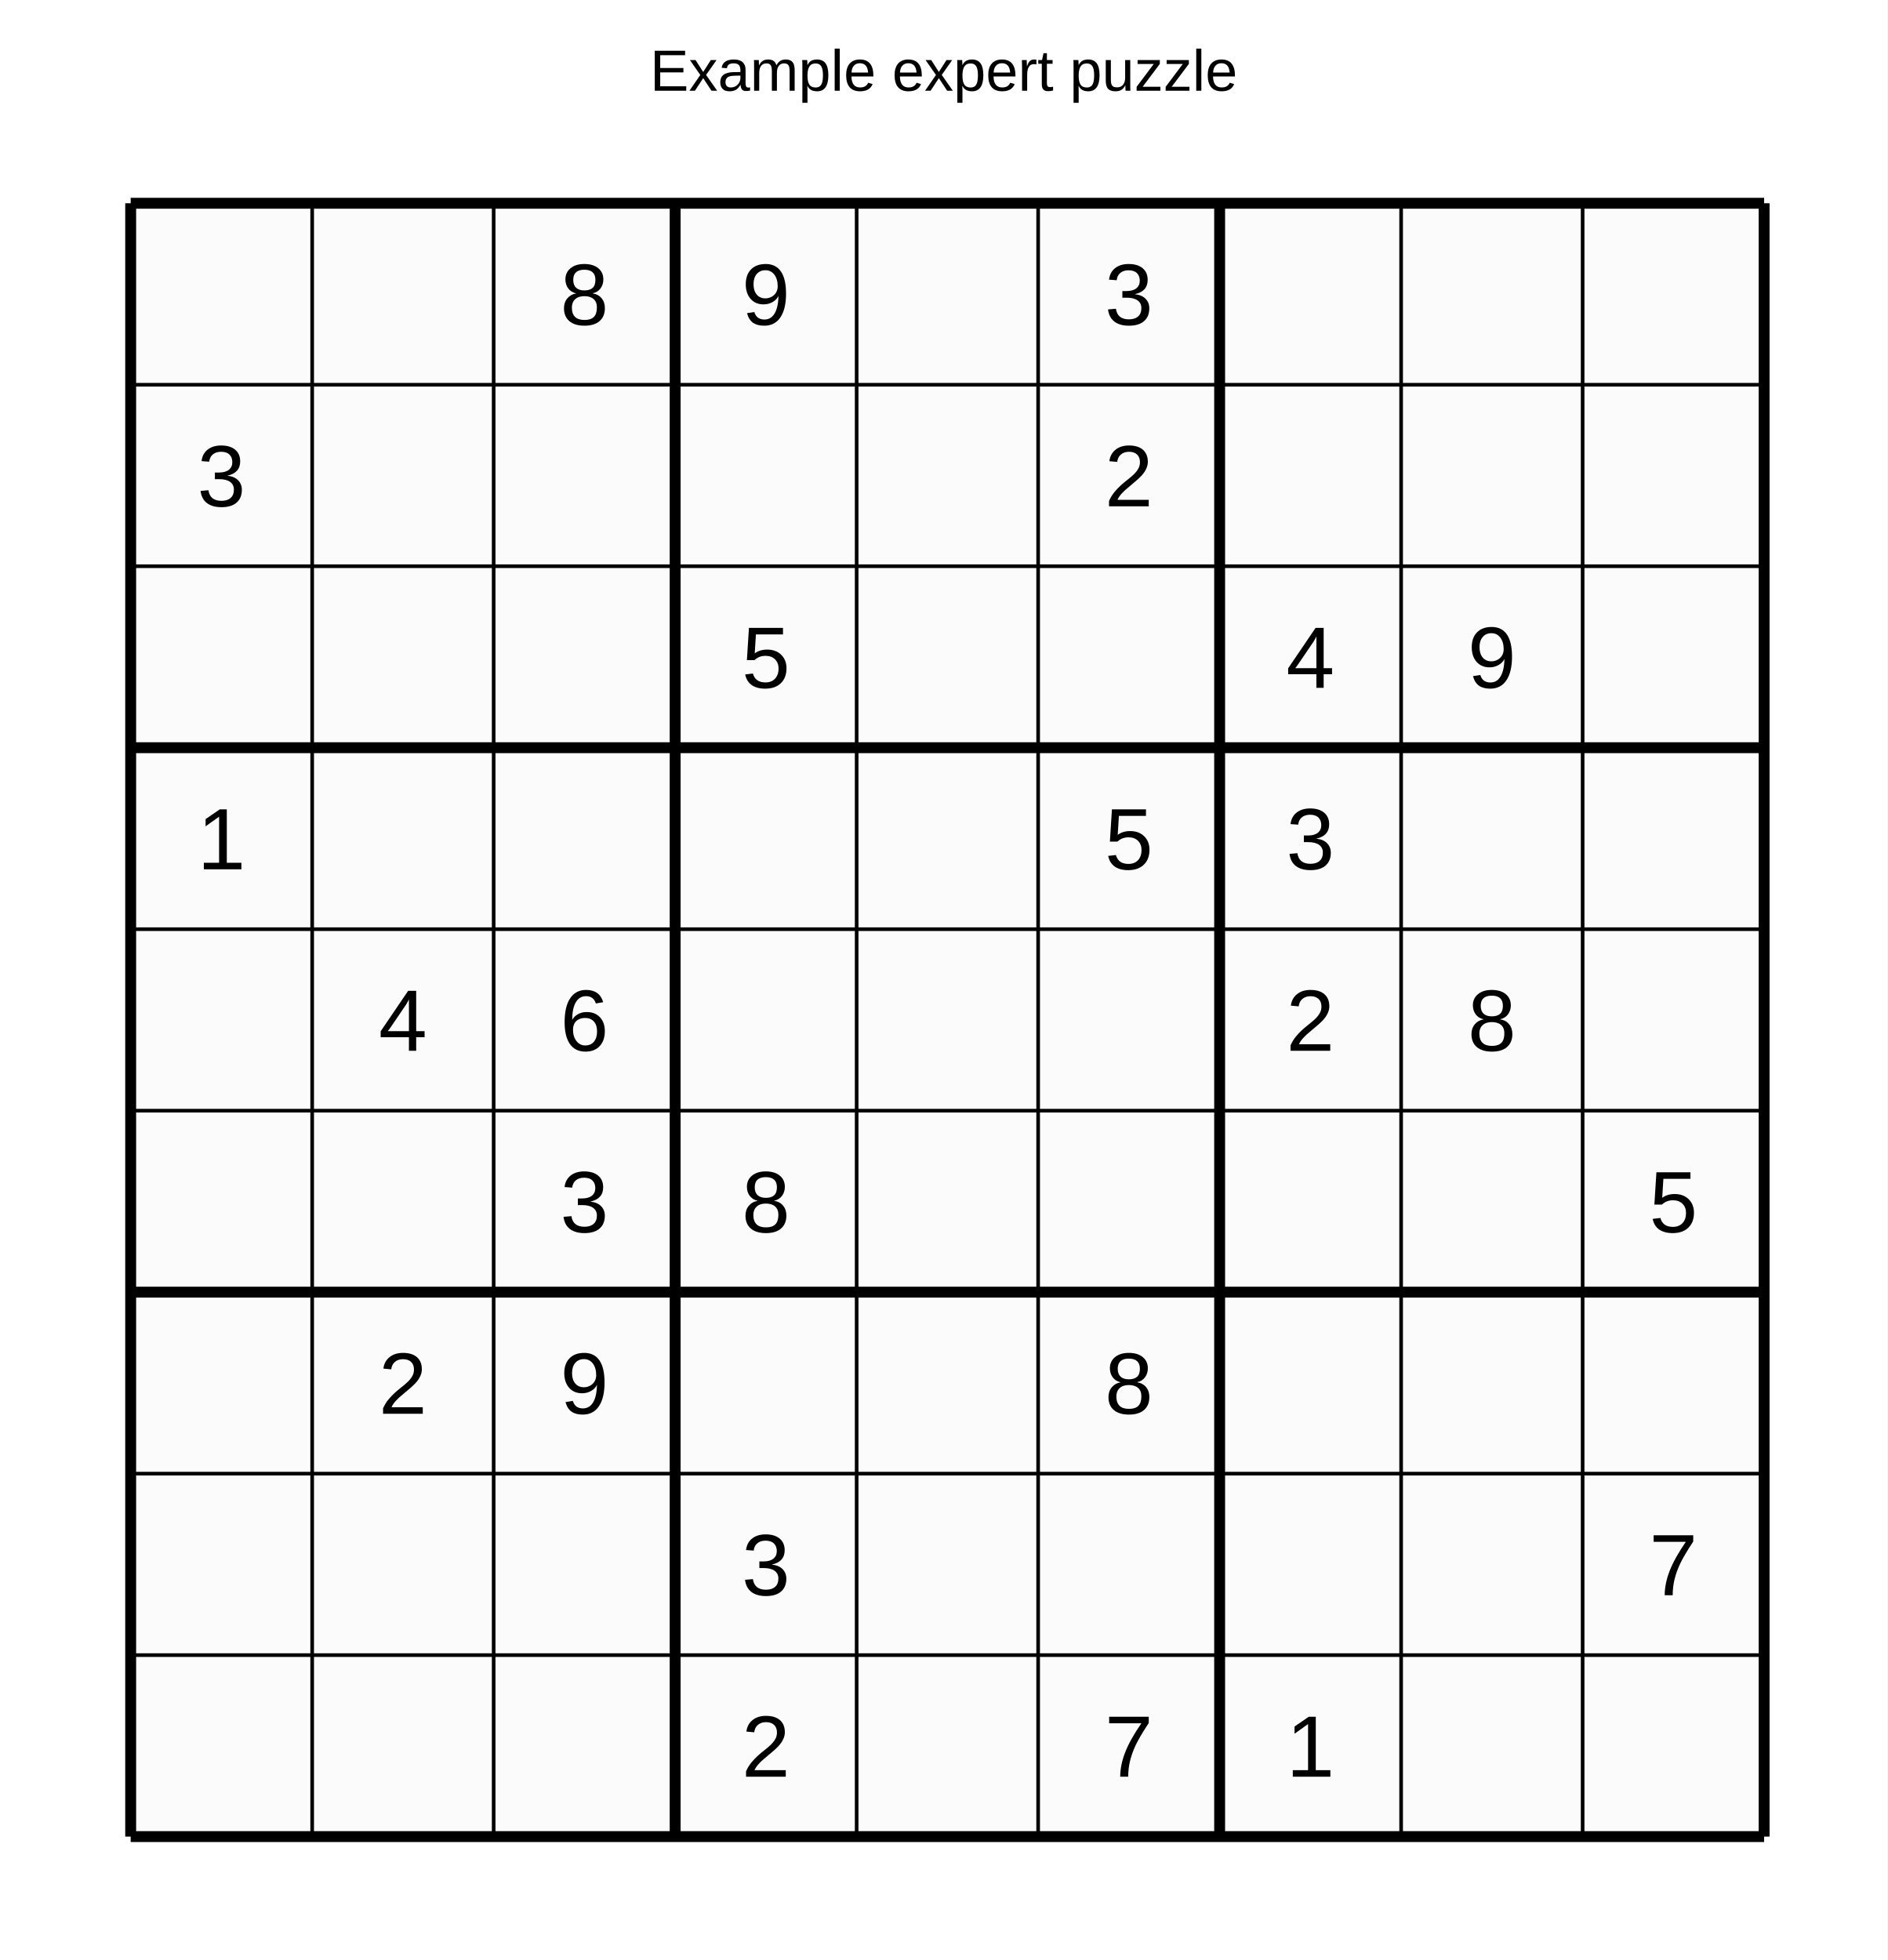
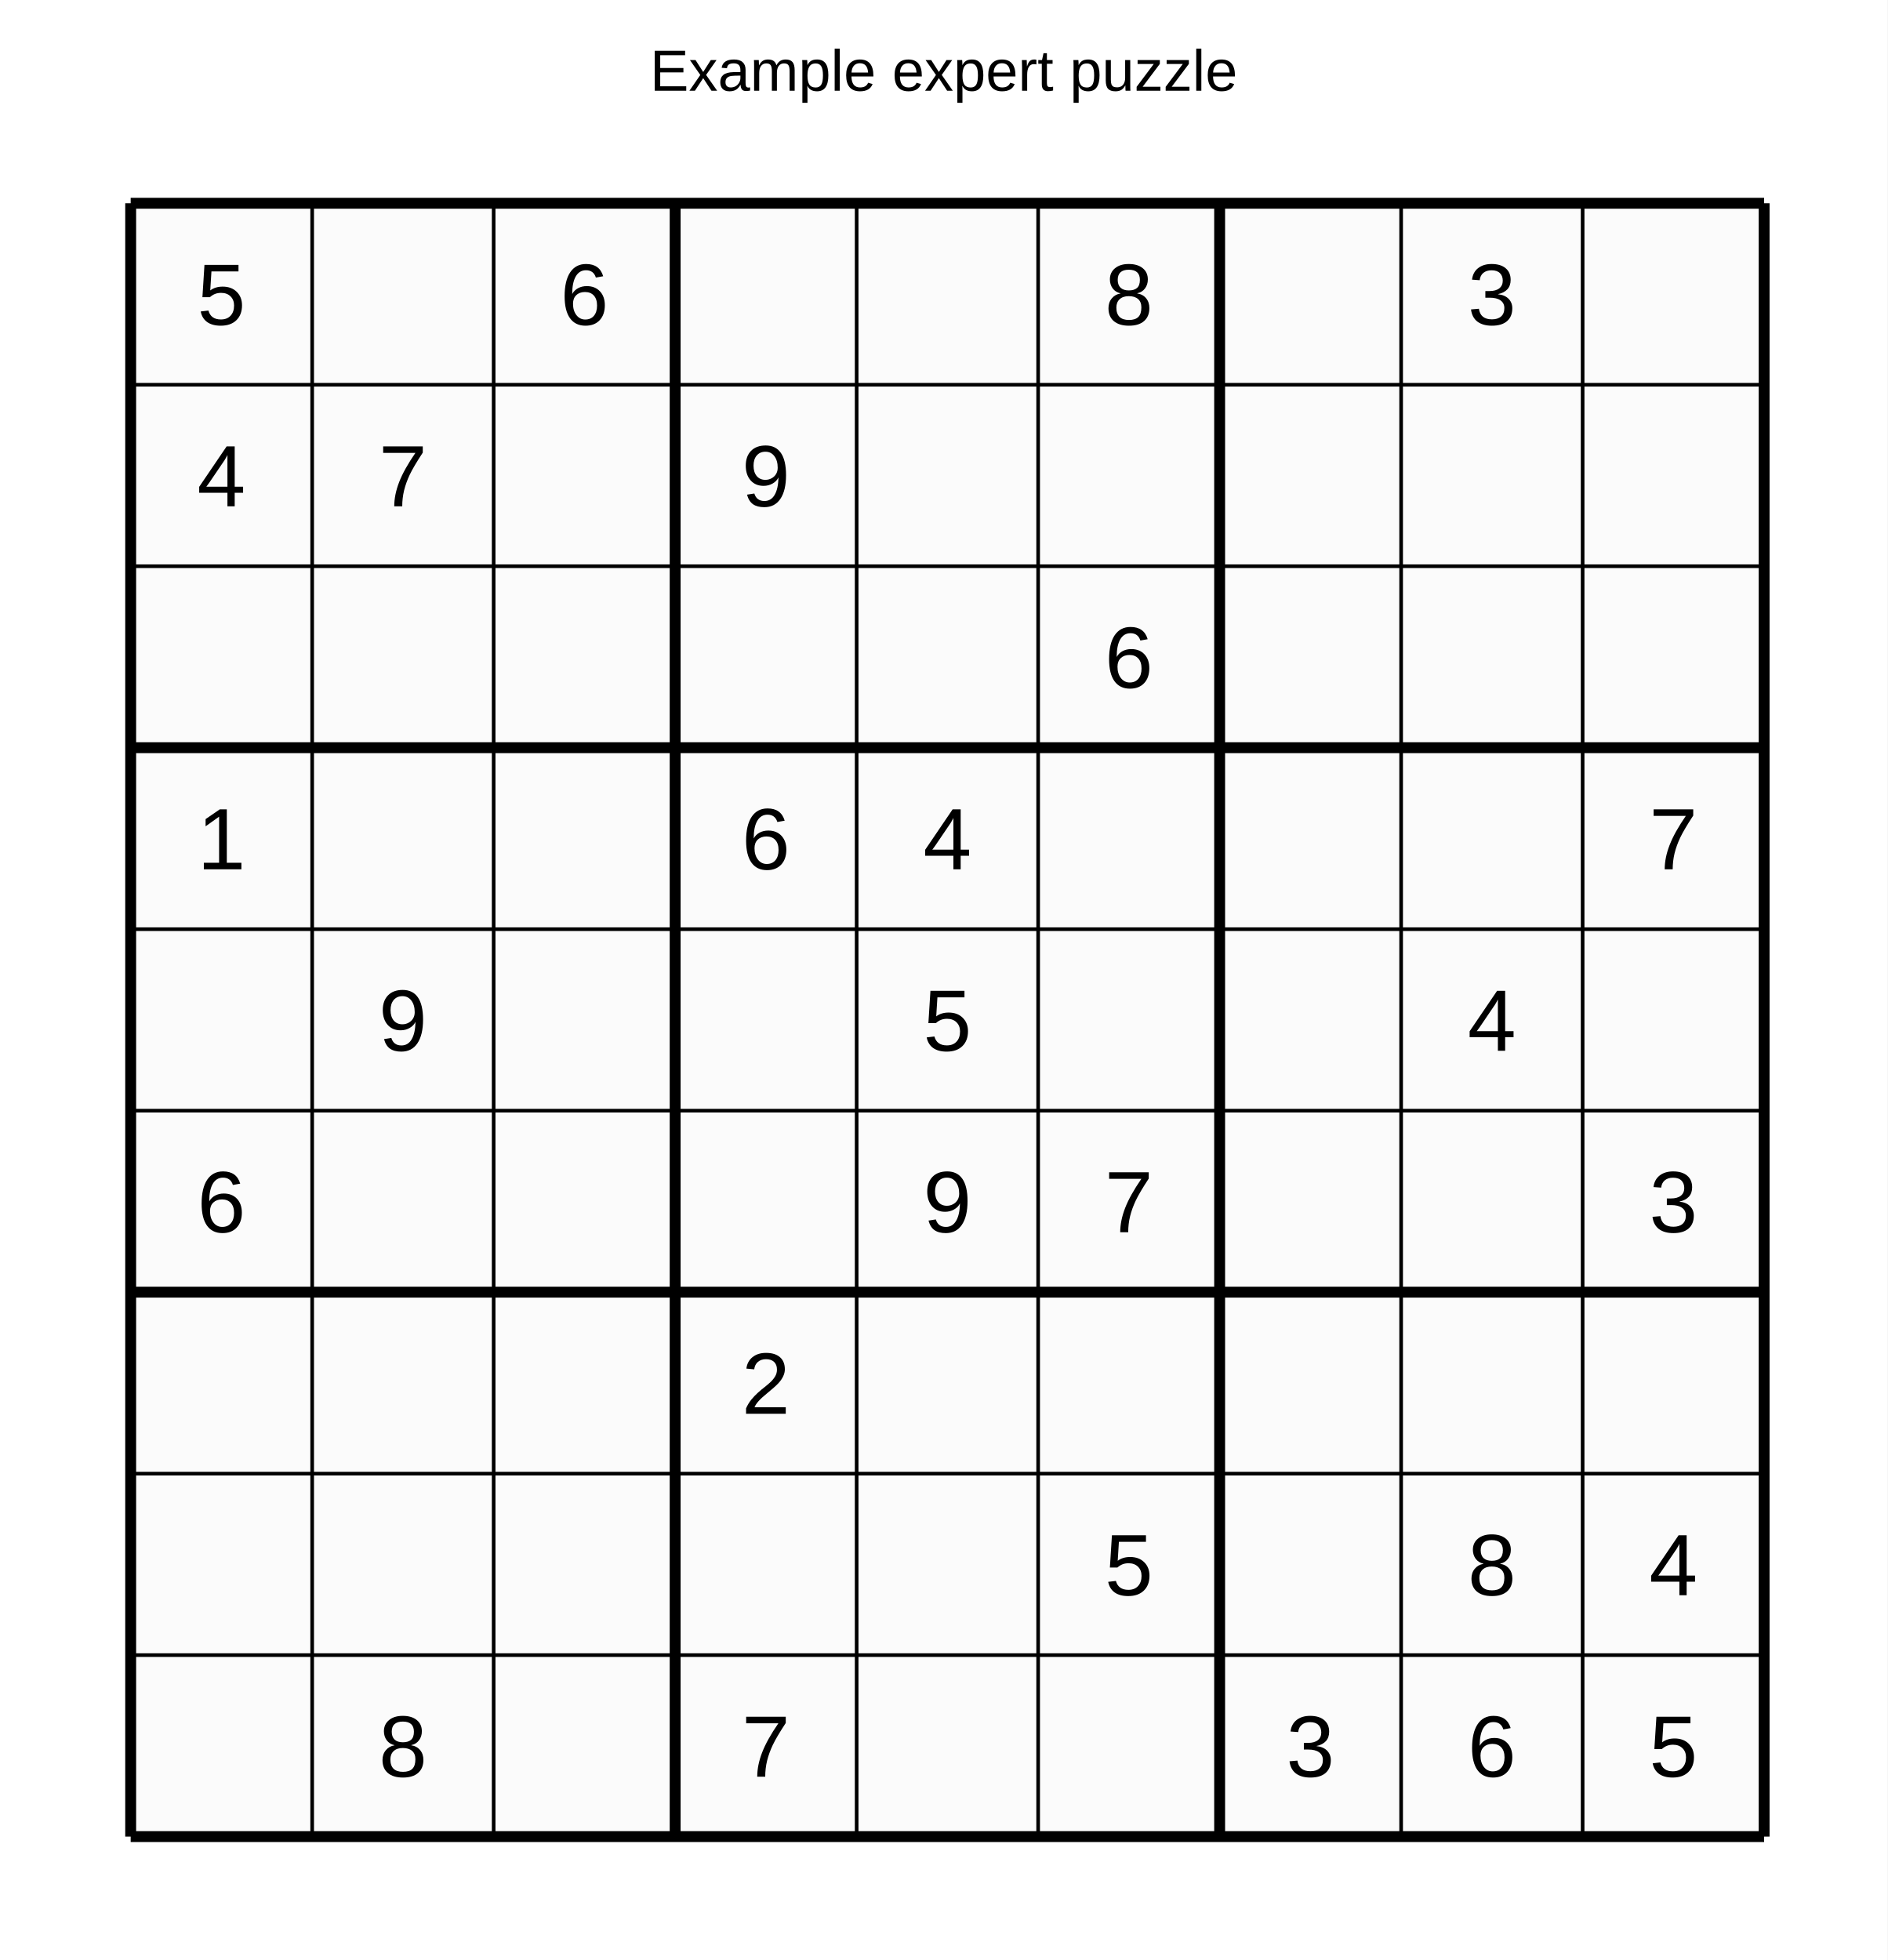
<svg xmlns="http://www.w3.org/2000/svg" width="520" height="540" viewBox="0 0 520 540">
  <rect width="520" height="540" fill="white" />
  <text x="260.0" y="25.0" font-family="Arial, sans-serif" font-size="16" text-anchor="middle">Example expert puzzle</text>
  <g transform="translate(36,56)">
    <rect x="0" y="0" width="450" height="450" fill="#fbfbfb" />
    <line x1="0.0" y1="0" x2="0.0" y2="450" stroke="black" stroke-width="3" />
    <line x1="0" y1="0.0" x2="450" y2="0.0" stroke="black" stroke-width="3" />
    <line x1="50.0" y1="0" x2="50.0" y2="450" stroke="black" stroke-width="1" />
    <line x1="0" y1="50.0" x2="450" y2="50.0" stroke="black" stroke-width="1" />
    <line x1="100.0" y1="0" x2="100.0" y2="450" stroke="black" stroke-width="1" />
    <line x1="0" y1="100.0" x2="450" y2="100.0" stroke="black" stroke-width="1" />
    <line x1="150.0" y1="0" x2="150.0" y2="450" stroke="black" stroke-width="3" />
    <line x1="0" y1="150.0" x2="450" y2="150.0" stroke="black" stroke-width="3" />
    <line x1="200.0" y1="0" x2="200.0" y2="450" stroke="black" stroke-width="1" />
    <line x1="0" y1="200.0" x2="450" y2="200.0" stroke="black" stroke-width="1" />
    <line x1="250.0" y1="0" x2="250.0" y2="450" stroke="black" stroke-width="1" />
    <line x1="0" y1="250.0" x2="450" y2="250.0" stroke="black" stroke-width="1" />
    <line x1="300.0" y1="0" x2="300.0" y2="450" stroke="black" stroke-width="3" />
    <line x1="0" y1="300.0" x2="450" y2="300.0" stroke="black" stroke-width="3" />
    <line x1="350.0" y1="0" x2="350.0" y2="450" stroke="black" stroke-width="1" />
    <line x1="0" y1="350.0" x2="450" y2="350.0" stroke="black" stroke-width="1" />
    <line x1="400.0" y1="0" x2="400.0" y2="450" stroke="black" stroke-width="1" />
    <line x1="0" y1="400.0" x2="450" y2="400.0" stroke="black" stroke-width="1" />
    <line x1="450.0" y1="0" x2="450.0" y2="450" stroke="black" stroke-width="3" />
    <line x1="0" y1="450.0" x2="450" y2="450.0" stroke="black" stroke-width="3" />
-     <text x="125.0" y="33.5" font-family="Arial, sans-serif" font-size="24" text-anchor="middle">8</text>
-     <text x="175.0" y="33.5" font-family="Arial, sans-serif" font-size="24" text-anchor="middle">9</text>
-     <text x="275.0" y="33.5" font-family="Arial, sans-serif" font-size="24" text-anchor="middle">3</text>
-     <text x="25.0" y="83.5" font-family="Arial, sans-serif" font-size="24" text-anchor="middle">3</text>
-     <text x="275.0" y="83.5" font-family="Arial, sans-serif" font-size="24" text-anchor="middle">2</text>
-     <text x="175.0" y="133.5" font-family="Arial, sans-serif" font-size="24" text-anchor="middle">5</text>
-     <text x="325.0" y="133.5" font-family="Arial, sans-serif" font-size="24" text-anchor="middle">4</text>
-     <text x="375.0" y="133.5" font-family="Arial, sans-serif" font-size="24" text-anchor="middle">9</text>
+     <text x="25.0" y="33.5" font-family="Arial, sans-serif" font-size="24" text-anchor="middle">5</text>
+     <text x="125.0" y="33.5" font-family="Arial, sans-serif" font-size="24" text-anchor="middle">6</text>
+     <text x="275.0" y="33.5" font-family="Arial, sans-serif" font-size="24" text-anchor="middle">8</text>
+     <text x="375.0" y="33.5" font-family="Arial, sans-serif" font-size="24" text-anchor="middle">3</text>
+     <text x="25.0" y="83.5" font-family="Arial, sans-serif" font-size="24" text-anchor="middle">4</text>
+     <text x="75.0" y="83.5" font-family="Arial, sans-serif" font-size="24" text-anchor="middle">7</text>
+     <text x="175.0" y="83.5" font-family="Arial, sans-serif" font-size="24" text-anchor="middle">9</text>
+     <text x="275.0" y="133.5" font-family="Arial, sans-serif" font-size="24" text-anchor="middle">6</text>
    <text x="25.0" y="183.5" font-family="Arial, sans-serif" font-size="24" text-anchor="middle">1</text>
-     <text x="275.0" y="183.5" font-family="Arial, sans-serif" font-size="24" text-anchor="middle">5</text>
-     <text x="325.0" y="183.5" font-family="Arial, sans-serif" font-size="24" text-anchor="middle">3</text>
-     <text x="75.0" y="233.5" font-family="Arial, sans-serif" font-size="24" text-anchor="middle">4</text>
-     <text x="125.0" y="233.5" font-family="Arial, sans-serif" font-size="24" text-anchor="middle">6</text>
-     <text x="325.0" y="233.5" font-family="Arial, sans-serif" font-size="24" text-anchor="middle">2</text>
-     <text x="375.0" y="233.5" font-family="Arial, sans-serif" font-size="24" text-anchor="middle">8</text>
-     <text x="125.0" y="283.5" font-family="Arial, sans-serif" font-size="24" text-anchor="middle">3</text>
-     <text x="175.0" y="283.5" font-family="Arial, sans-serif" font-size="24" text-anchor="middle">8</text>
-     <text x="425.0" y="283.5" font-family="Arial, sans-serif" font-size="24" text-anchor="middle">5</text>
-     <text x="75.0" y="333.5" font-family="Arial, sans-serif" font-size="24" text-anchor="middle">2</text>
-     <text x="125.0" y="333.5" font-family="Arial, sans-serif" font-size="24" text-anchor="middle">9</text>
-     <text x="275.0" y="333.5" font-family="Arial, sans-serif" font-size="24" text-anchor="middle">8</text>
-     <text x="175.0" y="383.5" font-family="Arial, sans-serif" font-size="24" text-anchor="middle">3</text>
-     <text x="425.0" y="383.5" font-family="Arial, sans-serif" font-size="24" text-anchor="middle">7</text>
-     <text x="175.0" y="433.5" font-family="Arial, sans-serif" font-size="24" text-anchor="middle">2</text>
-     <text x="275.0" y="433.5" font-family="Arial, sans-serif" font-size="24" text-anchor="middle">7</text>
-     <text x="325.0" y="433.5" font-family="Arial, sans-serif" font-size="24" text-anchor="middle">1</text>
+     <text x="175.0" y="183.5" font-family="Arial, sans-serif" font-size="24" text-anchor="middle">6</text>
+     <text x="225.0" y="183.5" font-family="Arial, sans-serif" font-size="24" text-anchor="middle">4</text>
+     <text x="425.0" y="183.5" font-family="Arial, sans-serif" font-size="24" text-anchor="middle">7</text>
+     <text x="75.0" y="233.5" font-family="Arial, sans-serif" font-size="24" text-anchor="middle">9</text>
+     <text x="225.0" y="233.5" font-family="Arial, sans-serif" font-size="24" text-anchor="middle">5</text>
+     <text x="375.0" y="233.5" font-family="Arial, sans-serif" font-size="24" text-anchor="middle">4</text>
+     <text x="25.0" y="283.5" font-family="Arial, sans-serif" font-size="24" text-anchor="middle">6</text>
+     <text x="225.0" y="283.5" font-family="Arial, sans-serif" font-size="24" text-anchor="middle">9</text>
+     <text x="275.0" y="283.5" font-family="Arial, sans-serif" font-size="24" text-anchor="middle">7</text>
+     <text x="425.0" y="283.5" font-family="Arial, sans-serif" font-size="24" text-anchor="middle">3</text>
+     <text x="175.0" y="333.5" font-family="Arial, sans-serif" font-size="24" text-anchor="middle">2</text>
+     <text x="275.0" y="383.5" font-family="Arial, sans-serif" font-size="24" text-anchor="middle">5</text>
+     <text x="375.0" y="383.5" font-family="Arial, sans-serif" font-size="24" text-anchor="middle">8</text>
+     <text x="425.0" y="383.5" font-family="Arial, sans-serif" font-size="24" text-anchor="middle">4</text>
+     <text x="75.0" y="433.5" font-family="Arial, sans-serif" font-size="24" text-anchor="middle">8</text>
+     <text x="175.0" y="433.5" font-family="Arial, sans-serif" font-size="24" text-anchor="middle">7</text>
+     <text x="325.0" y="433.5" font-family="Arial, sans-serif" font-size="24" text-anchor="middle">3</text>
+     <text x="375.0" y="433.5" font-family="Arial, sans-serif" font-size="24" text-anchor="middle">6</text>
+     <text x="425.0" y="433.5" font-family="Arial, sans-serif" font-size="24" text-anchor="middle">5</text>
  </g>
</svg>
